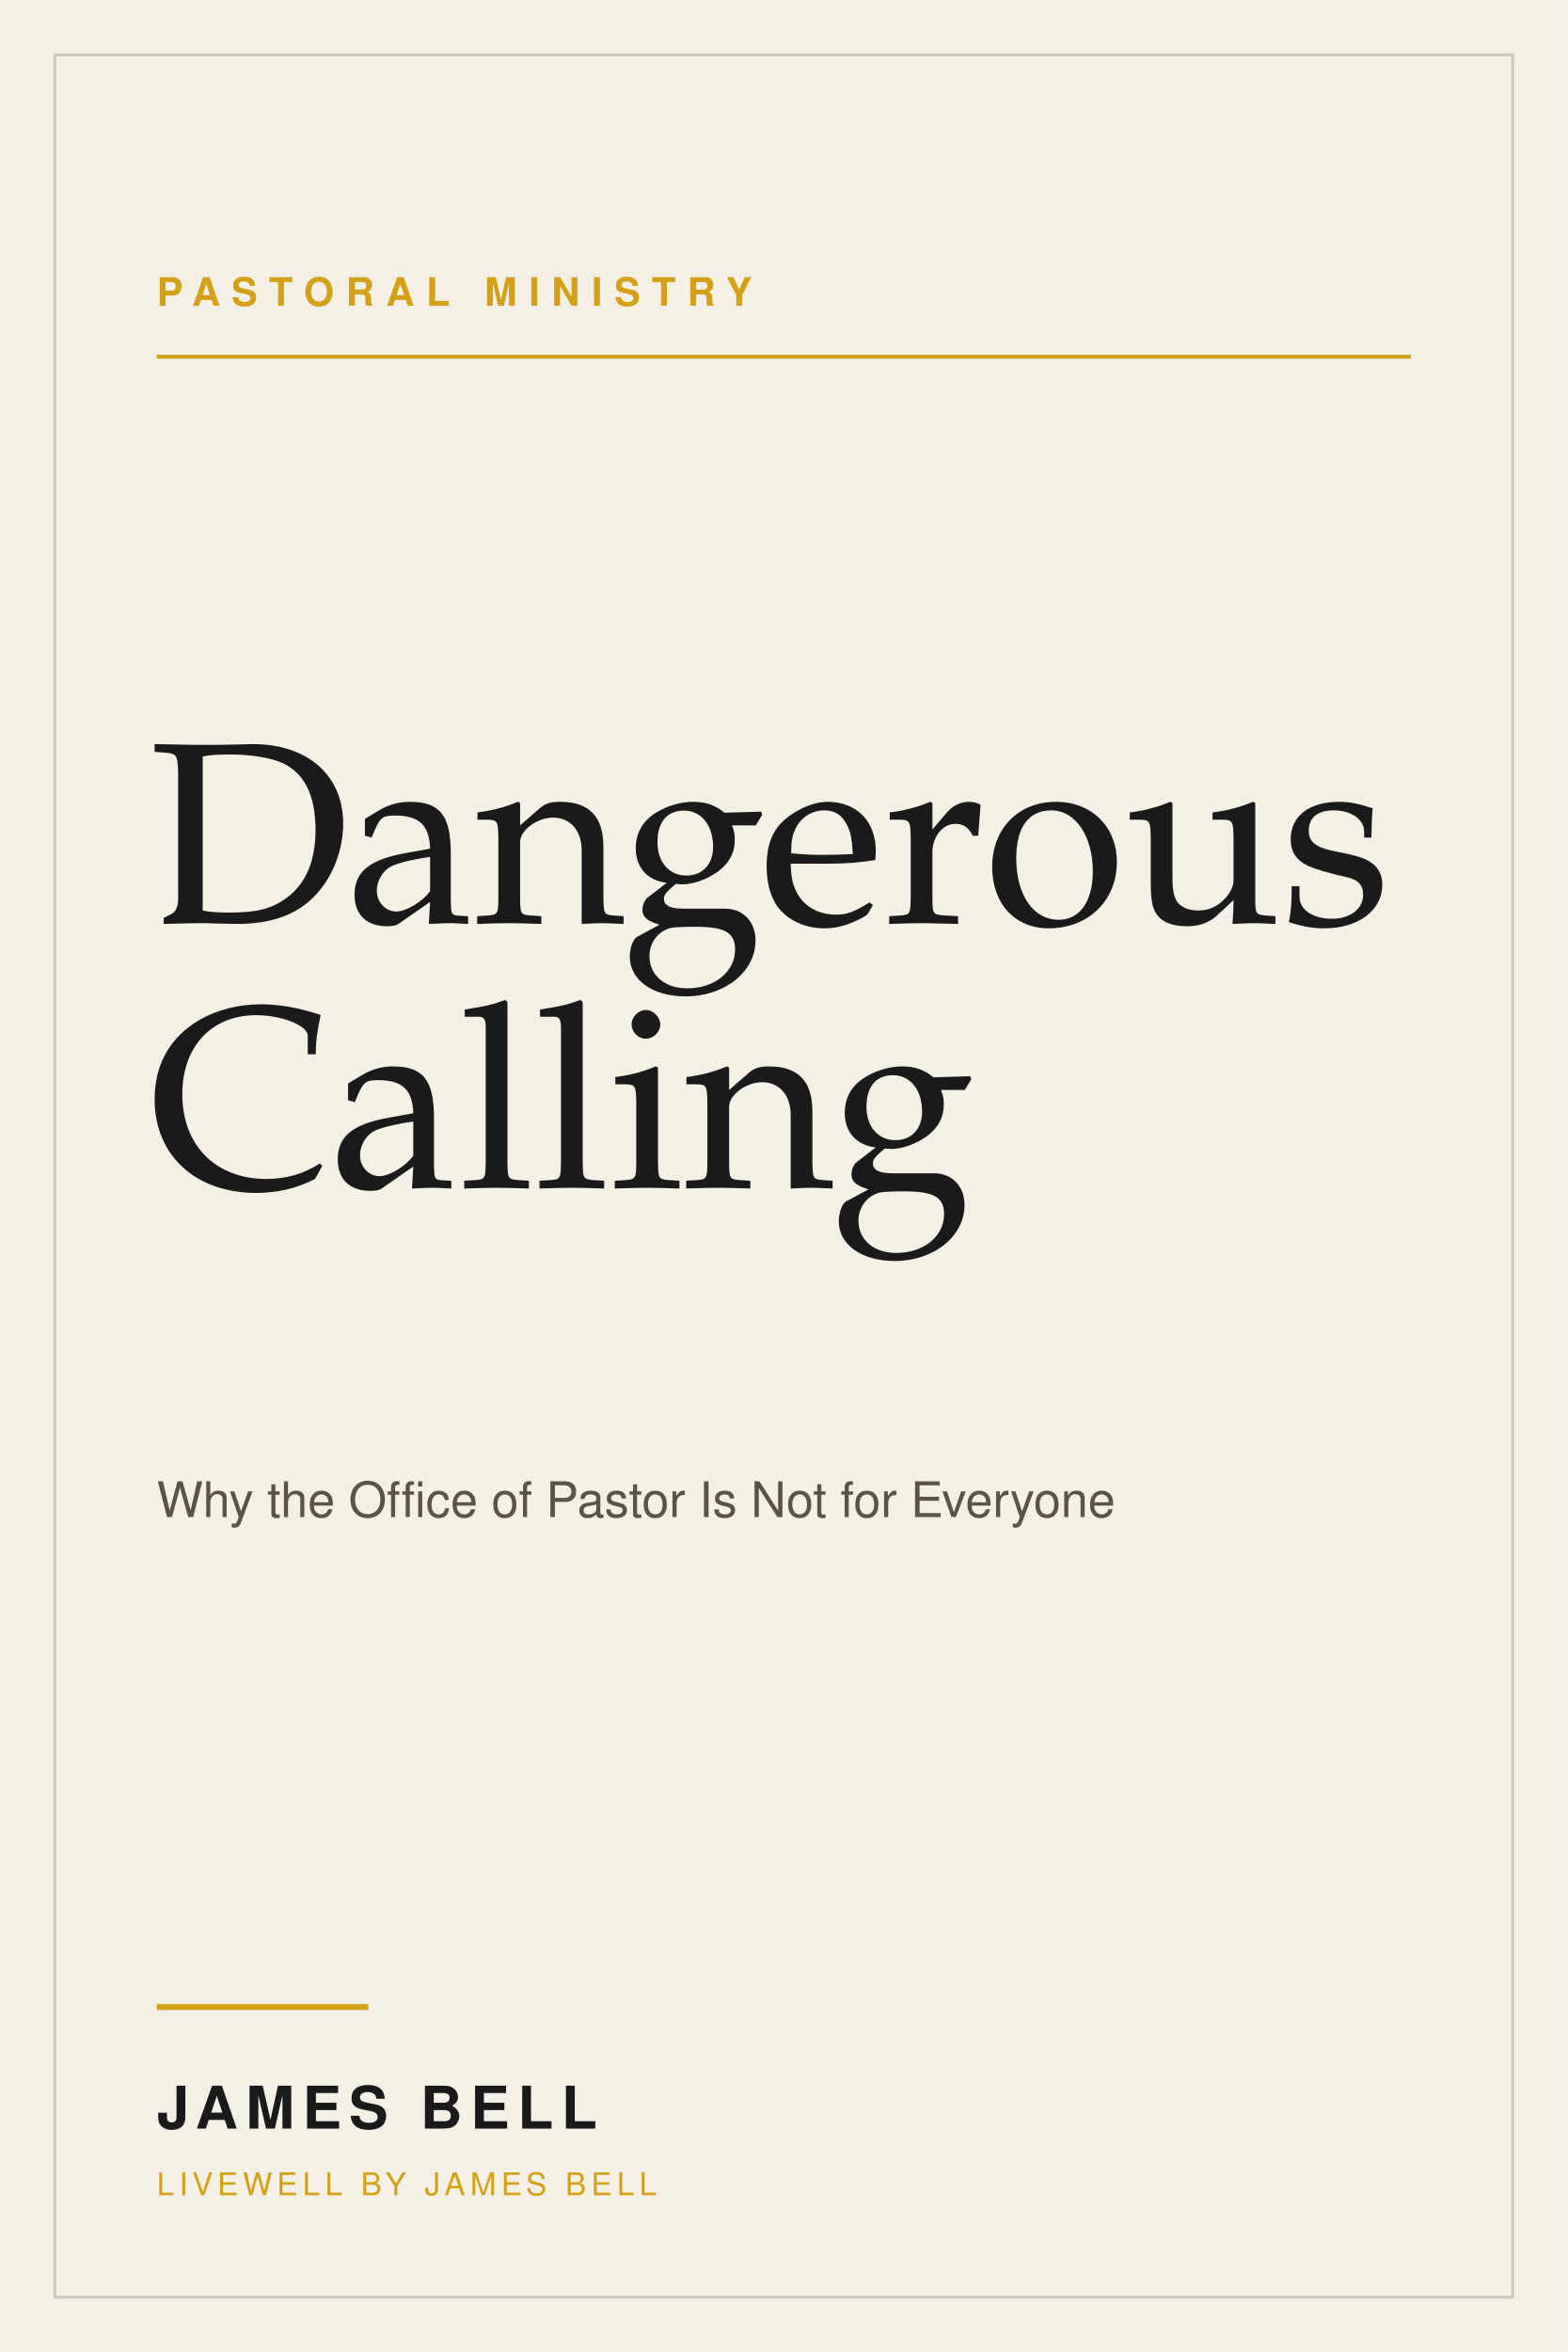
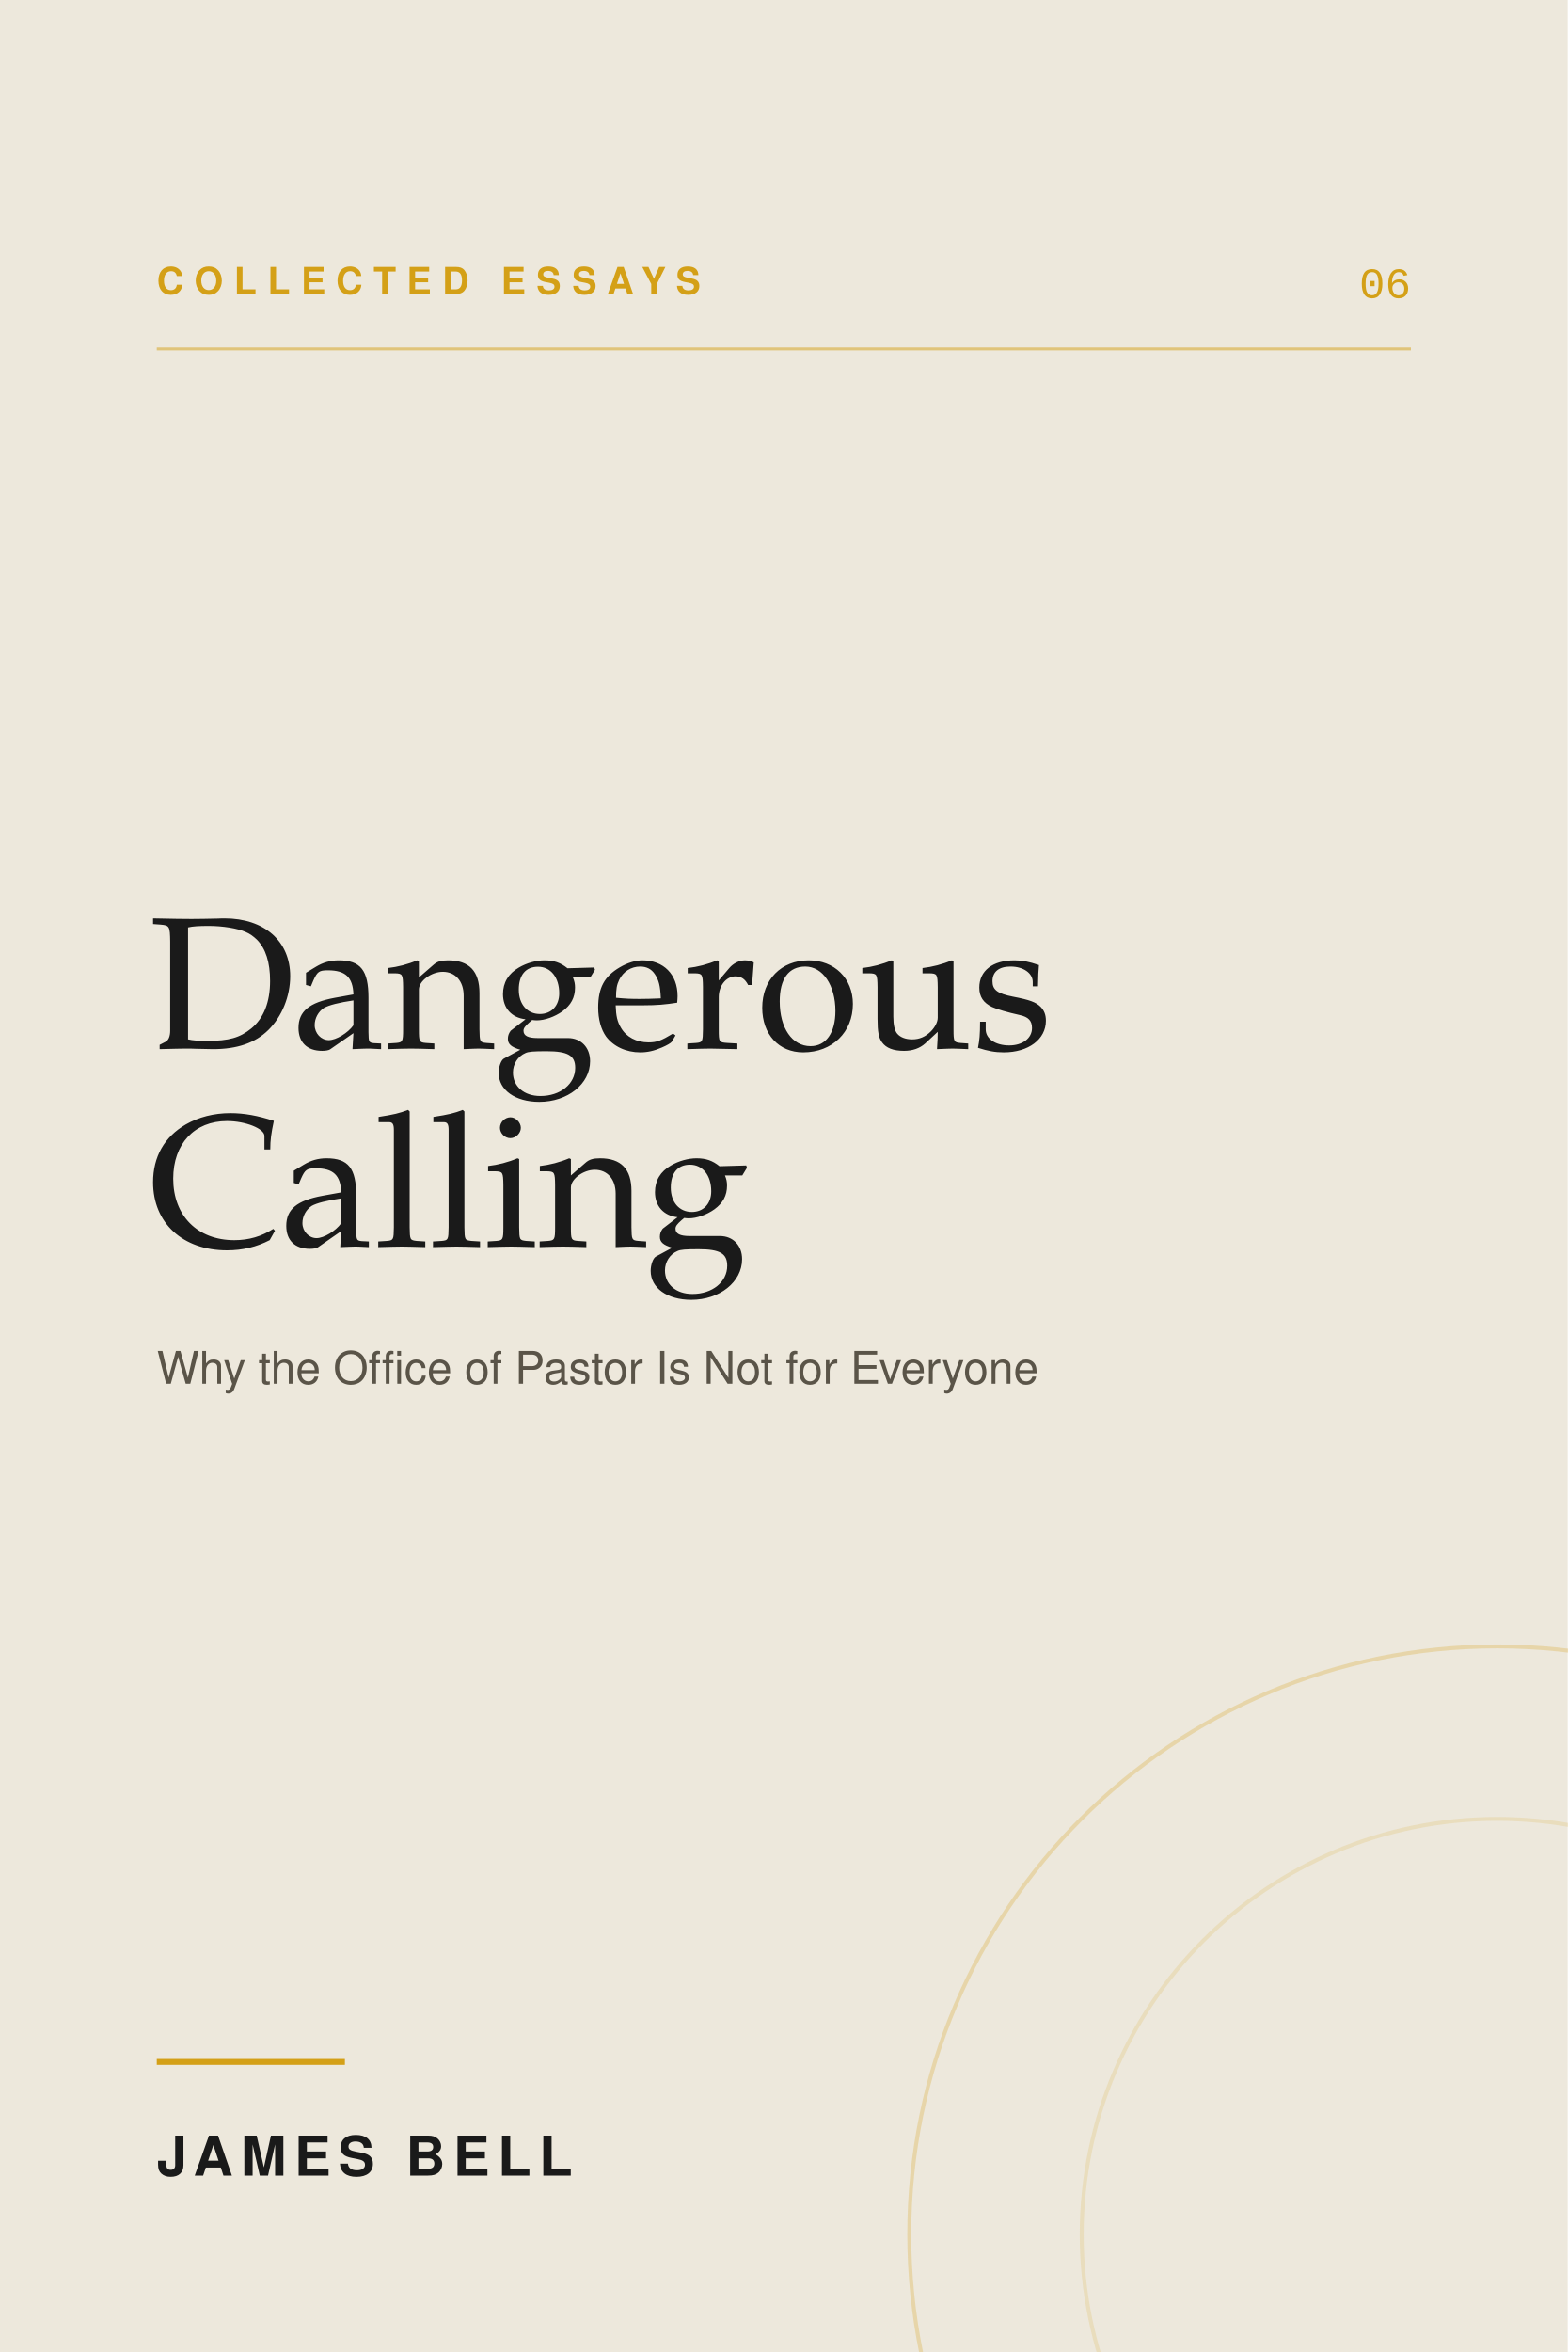
<svg xmlns="http://www.w3.org/2000/svg" width="800" height="1200" viewBox="0 0 800 1200" role="img" aria-label="Dangerous Calling by James Bell">
-   <rect width="800" height="1200" fill="#F5F0E6" />
-   <rect x="28" y="28" width="744" height="1144" fill="none" stroke="#1A1A1A" stroke-width="1.5" opacity="0.18" />
-   <text x="80" y="156" font-family="Helvetica, Arial, sans-serif" font-size="20" letter-spacing="6" font-weight="700" fill="#D4A017">PASTORAL MINISTRY</text>
-   <line x1="80" y1="182" x2="720" y2="182" stroke="#D4A017" stroke-width="2" />
-   <text x="76" y="471" font-family="Palatino, 'Palatino Linotype', Georgia, serif" font-size="132" font-weight="400" fill="#1A1A1A">Dangerous</text>
-   <text x="76" y="606" font-family="Palatino, 'Palatino Linotype', Georgia, serif" font-size="132" font-weight="400" fill="#1A1A1A">Calling</text>
-   <text x="80" y="774" font-family="Helvetica, Arial, sans-serif" font-size="25" fill="#5A5448">Why the Office of Pastor Is Not for Everyone</text>
-   <line x1="80" y1="1024" x2="188" y2="1024" stroke="#D4A017" stroke-width="3" />
-   <text x="80" y="1086" font-family="Helvetica, Arial, sans-serif" font-size="30" letter-spacing="4" font-weight="700" fill="#1A1A1A">JAMES BELL</text>
-   <text x="80" y="1120" font-family="Helvetica, Arial, sans-serif" font-size="16" letter-spacing="2.5" fill="#D4A017">LIVEWELL BY JAMES BELL</text>
+   <rect width="800" height="1200" fill="#EDE8DC" />
+   <circle cx="764" cy="1140" r="300" fill="none" stroke="#D4A017" stroke-width="2" opacity="0.26" />
+   <circle cx="764" cy="1140" r="212" fill="none" stroke="#D4A017" stroke-width="2" opacity="0.16" />
+   <text x="80" y="150" font-family="Helvetica, Arial, sans-serif" font-size="19" letter-spacing="5.5" font-weight="700" fill="#D4A017">COLLECTED ESSAYS</text>
+   <text x="720" y="152" text-anchor="end" font-family="'JetBrains Mono', 'Courier New', monospace" font-size="22" fill="#D4A017">06</text>
+   <line x1="80" y1="178" x2="720" y2="178" stroke="#D4A017" stroke-width="1.5" opacity="0.5" />
+   <text x="76" y="535" font-family="Palatino, 'Palatino Linotype', Georgia, serif" font-size="96" fill="#1A1A1A">Dangerous</text>
+   <text x="76" y="636" font-family="Palatino, 'Palatino Linotype', Georgia, serif" font-size="96" fill="#1A1A1A">Calling</text>
+   <text x="80" y="706" font-family="Helvetica, Arial, sans-serif" font-size="23" fill="#5A5448">Why the Office of Pastor Is Not for Everyone</text>
+   <line x1="80" y1="1052" x2="176" y2="1052" stroke="#D4A017" stroke-width="3" />
+   <text x="80" y="1110" font-family="Helvetica, Arial, sans-serif" font-size="28" letter-spacing="4" font-weight="700" fill="#1A1A1A">JAMES BELL</text>
</svg>
